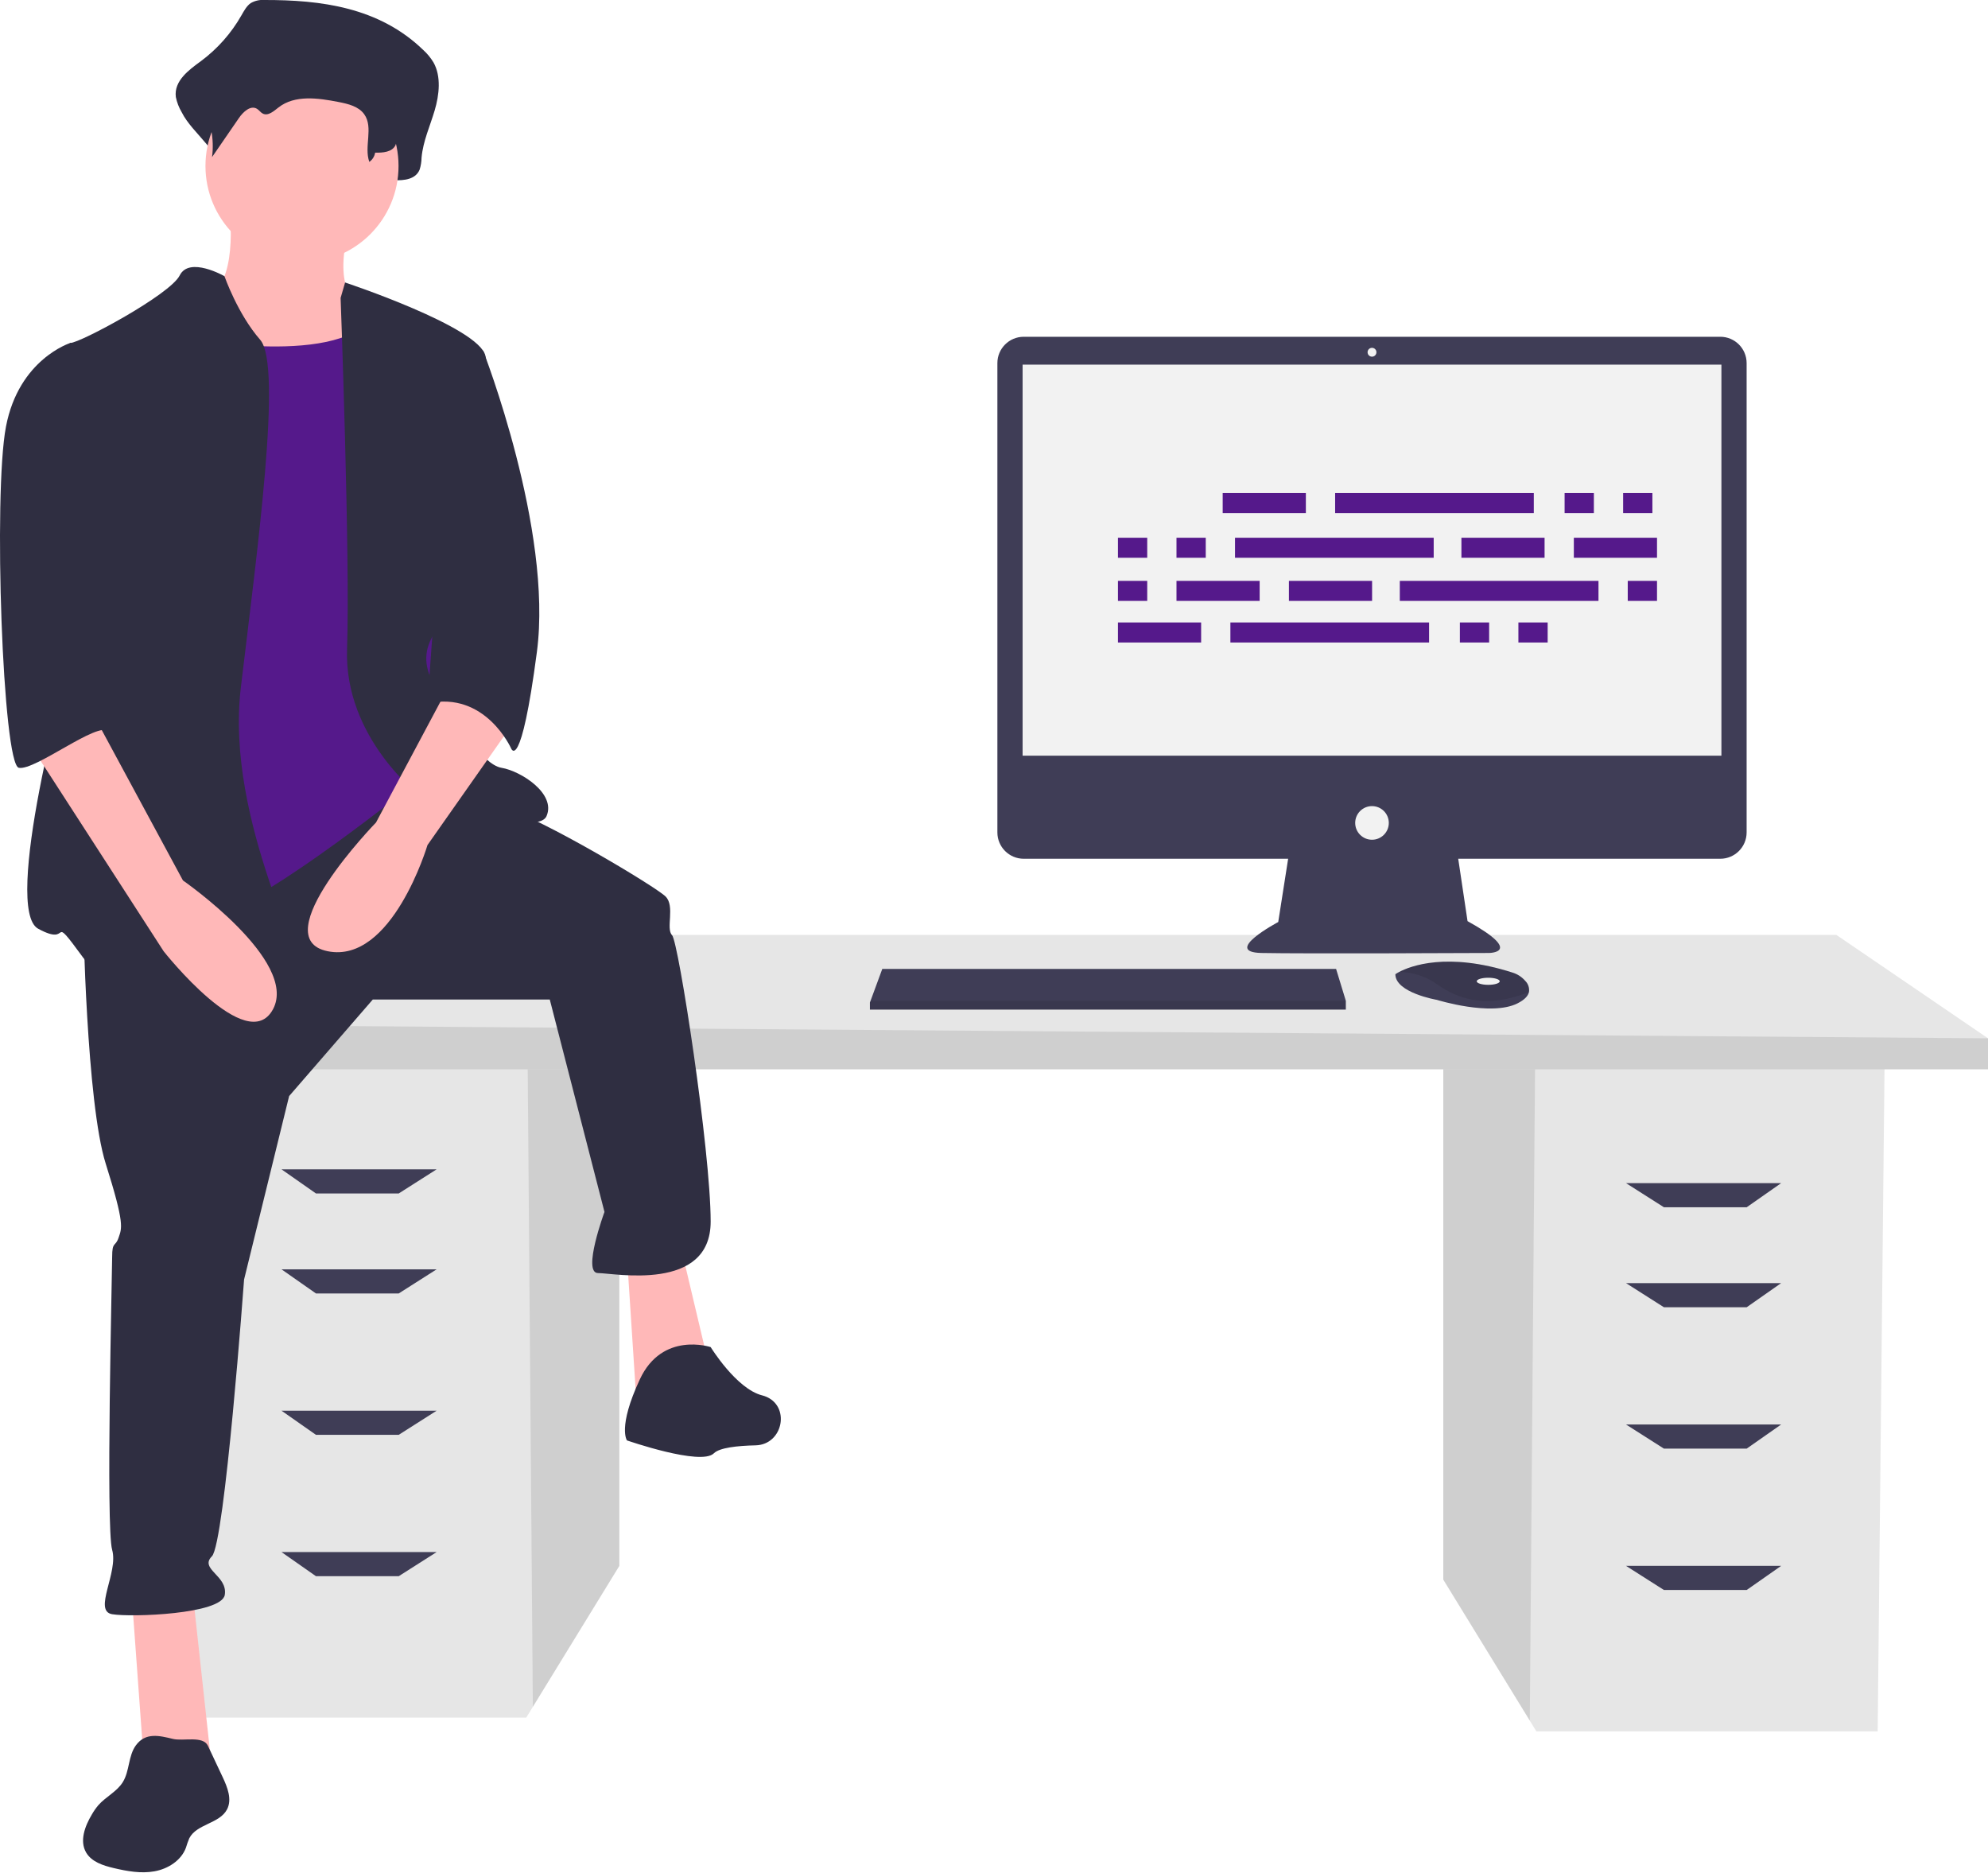
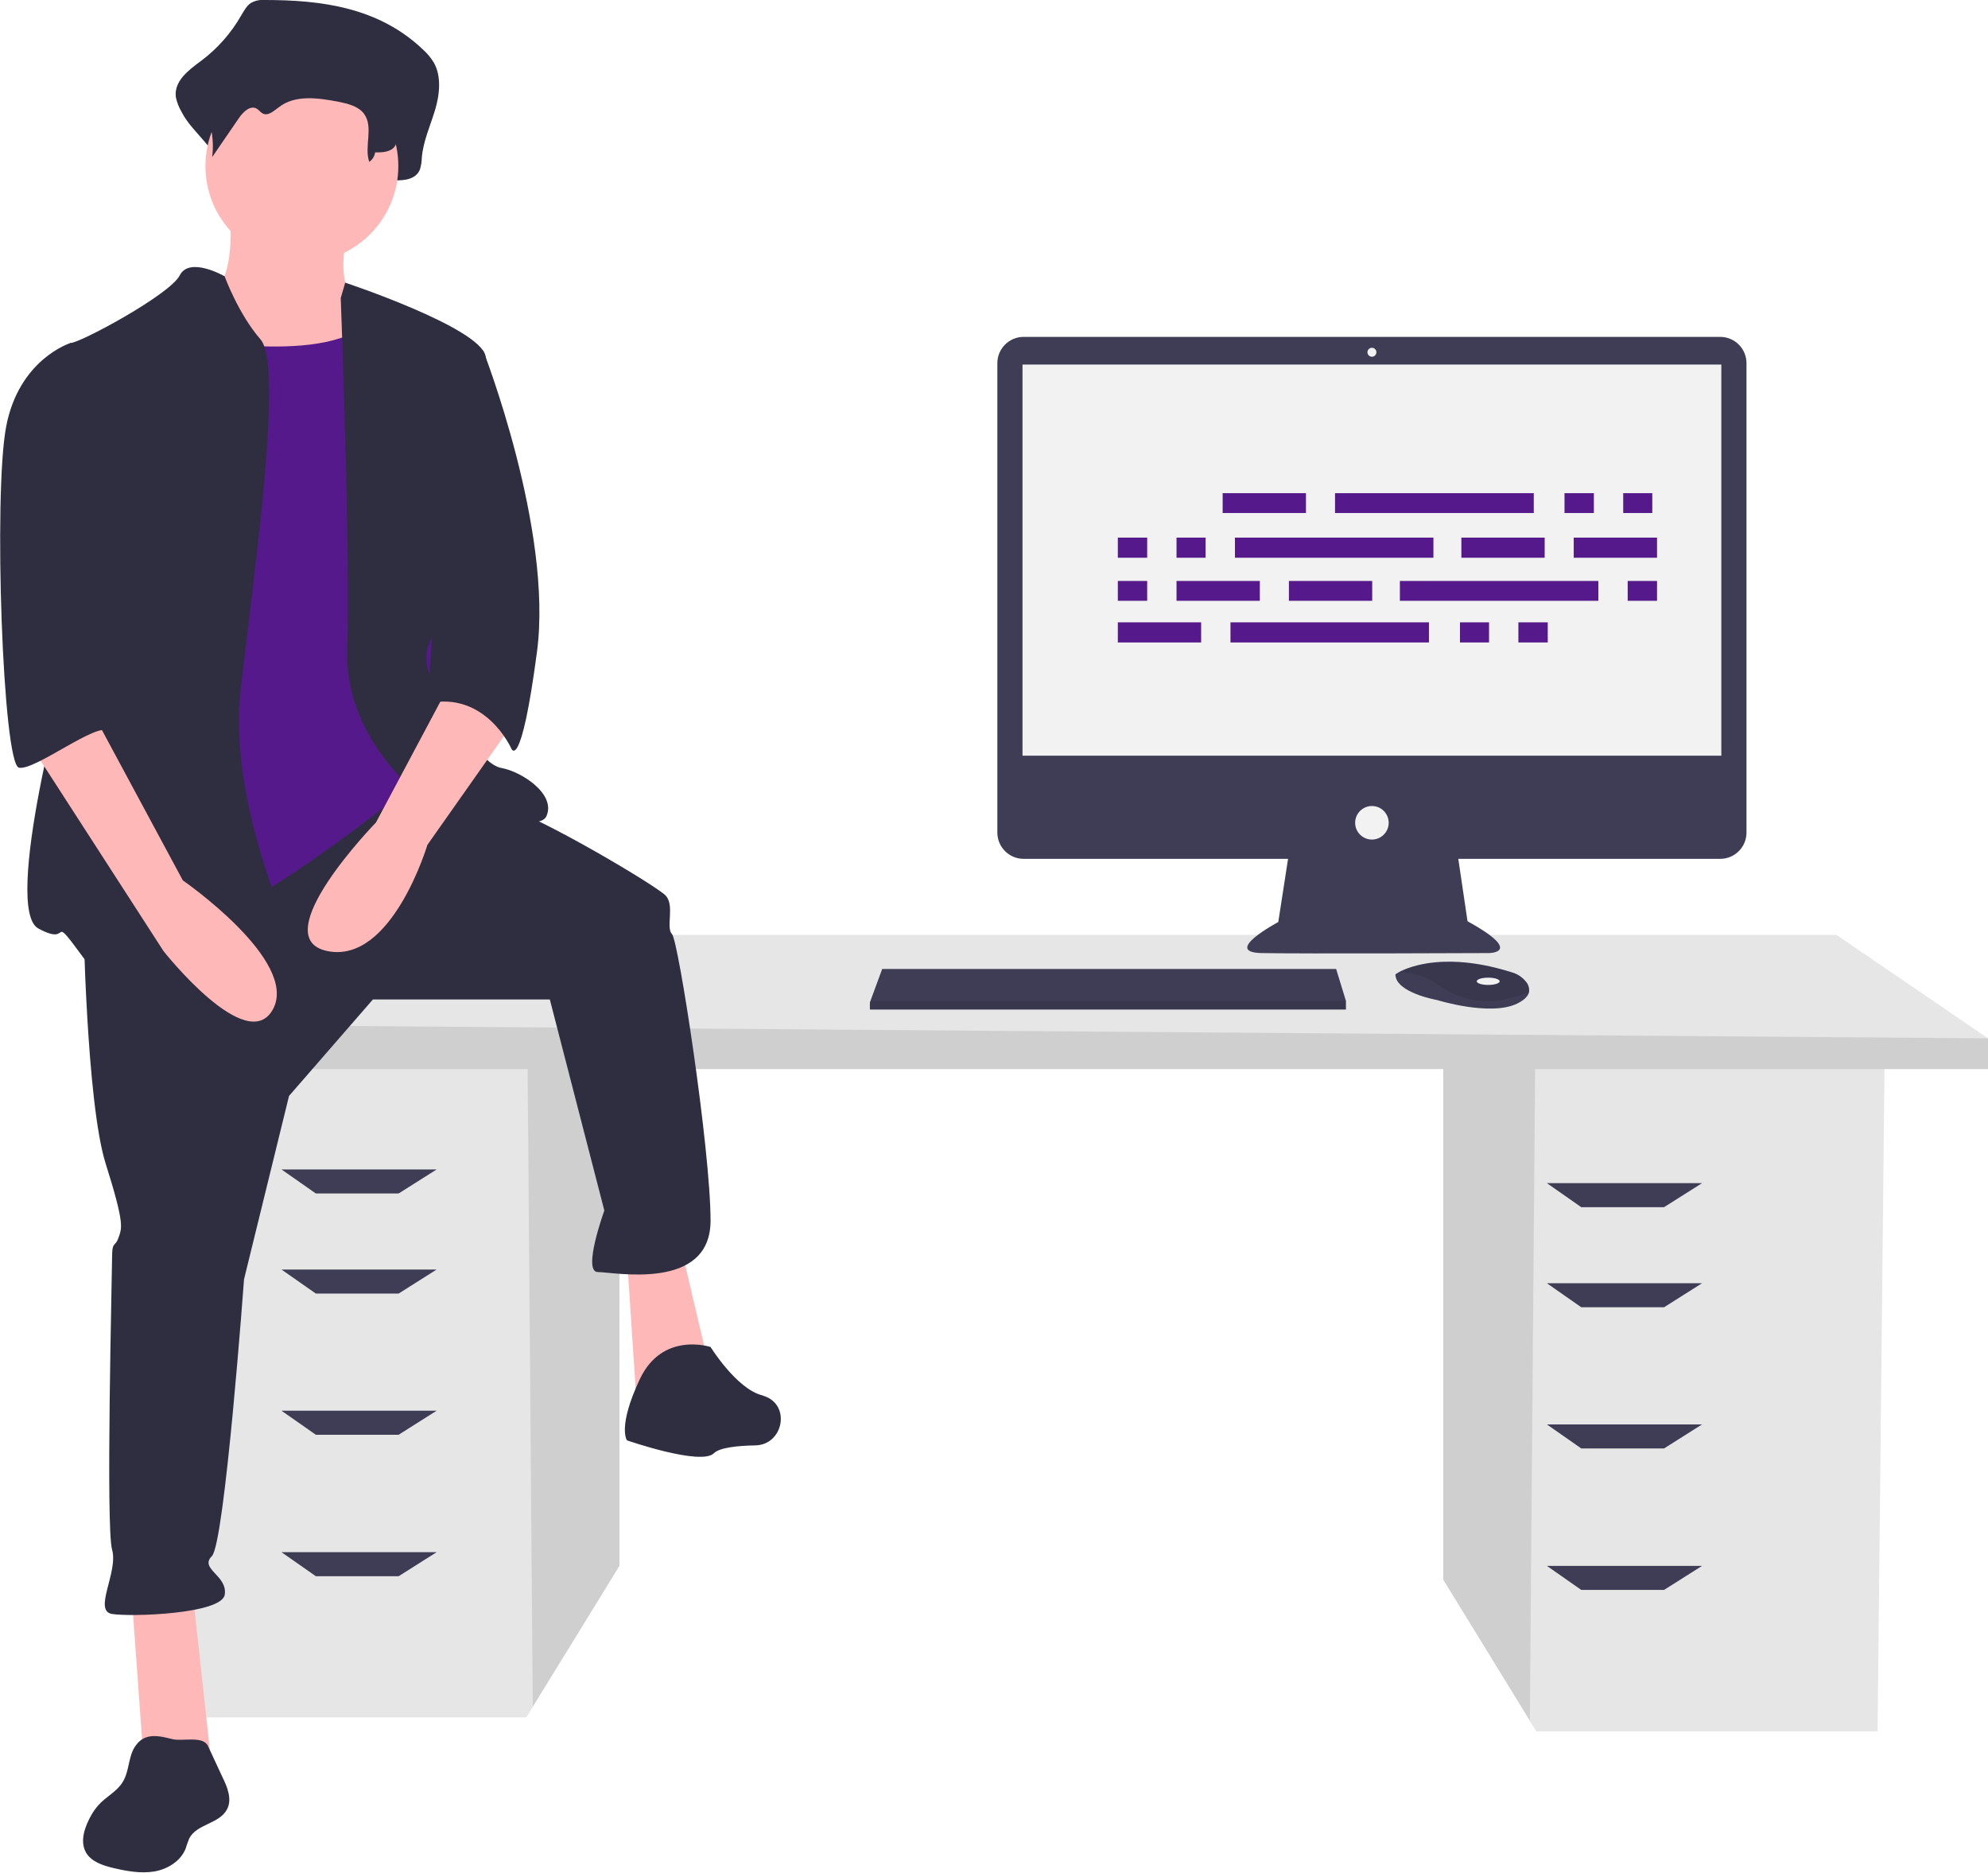
- <svg xmlns="http://www.w3.org/2000/svg" width="711.188" height="669.683" data-name="Layer 1">
-   <path fill="#e6e6e6" d="M516.326 380.018v184.995l30.944 50.43 2.355 3.836h122.097l2.467-239.261z" />
-   <path d="M516.326 380.018v184.995l30.944 50.43 1.899-235.425z" opacity=".1" />
-   <path fill="#e6e6e6" d="M221.566 375.084V560.08l-30.944 50.43-2.355 3.835H66.17l-2.467-239.261z" />
-   <path d="M221.566 375.084V560.08l-30.944 50.43-1.899-235.426z" opacity=".1" />
-   <path fill="#e6e6e6" d="M711.188 371.385v11.099H47.67v-16.033l61.665-32.066h547.588z" />
-   <path d="M711.188 371.385v11.099H47.67v-16.033z" opacity=".1" />
-   <path fill="#3f3d56" d="M142.635 426.883h-29.6l-12.333-8.633h55.499zM142.635 462.649h-29.6l-12.333-8.633h55.499zM142.635 513.215h-29.6l-12.333-8.634h55.499zM142.635 563.78h-29.6l-12.333-8.633h55.499zM595.257 431.816h29.6l12.333-8.633h-55.499zM595.257 467.582h29.6l12.333-8.633h-55.499zM595.257 518.148h29.6l12.333-8.633h-55.499zM595.257 568.713h29.6l12.333-8.633h-55.499zM615.414 120.456H366.228a9.423 9.423 0 0 0-9.423 9.424v167.858a9.423 9.423 0 0 0 9.423 9.424h94.593l-3.544 22.626s-20.252 10.76-6.012 11.076 81.328 0 81.328 0 12.974 0-7.595-11.392l-3.334-22.31h93.75a9.423 9.423 0 0 0 9.424-9.424V129.88a9.423 9.423 0 0 0-9.424-9.424" />
-   <path fill="#f2f2f2" d="M365.823 130.424h249.996v139.871H365.823z" />
-   <circle cx="490.821" cy="125.994" r="1.582" fill="#f2f2f2" />
-   <circle cx="490.821" cy="294.346" r="6.013" fill="#f2f2f2" />
-   <path fill="#3f3d56" d="M481.452 357.952v3.165h-170.25v-2.532l.234-.633 4.196-11.392h162.339zM546.97 354.854c-.31 1.326-1.481 2.725-4.127 4.047-9.493 4.747-28.797-1.265-28.797-1.265s-14.873-2.532-14.873-9.177a12 12 0 0 1 1.304-.776c3.991-2.111 17.225-7.322 40.69.22a9.8 9.8 0 0 1 4.46 2.924 4.67 4.67 0 0 1 1.343 4.027" />
-   <path d="M546.97 354.854c-11.62 4.452-21.978 4.785-32.607-2.598a23.34 23.34 0 0 0-13.886-4.573c3.991-2.111 17.225-7.322 40.69.22a9.8 9.8 0 0 1 4.46 2.924 4.67 4.67 0 0 1 1.343 4.027" opacity=".1" />
-   <ellipse cx="532.4" cy="350.99" fill="#f2f2f2" rx="4.114" ry="1.266" />
-   <path d="M481.452 357.952v3.165h-170.25v-2.532l.234-.633z" opacity=".1" />
-   <path fill="#2f2e41" d="M94.661 0a8.55 8.55 0 0 0-4.96 1.108c-1.477 1.011-2.407 2.782-3.357 4.43A53 53 0 0 1 71.91 21.843c-4.289 3.142-9.742 7.06-9.008 12.852a17.4 17.4 0 0 0 2.09 5.426c3.957 7.987 14.754 14.159 13.692 23.273 3.931-6.581-1.327-9.835 2.604-16.416 1.872-3.134 5.124-6.672 7.95-4.704.947.66 1.569 1.841 2.554 2.42 2.351 1.38 4.853-1.258 6.934-3.127 7.177-6.442 17.383-4.755 26.314-2.747 4.216.948 8.847 2.19 11.34 6.22 3.276 5.299-3.114 11.02-4.729 17.011a3.264 3.264 0 0 0 3.503 4.062c2.68-.264 5.854-.48 6.013-1.657 3.372.12 7.503-.262 8.947-3.772a14.8 14.8 0 0 0 .693-4.293c.53-5.898 3.033-11.278 4.691-16.89s2.38-12.19-.419-17.167a19.9 19.9 0 0 0-3.666-4.456C135.533 2.512 114.657-.022 94.661 0" />
-   <path fill="#ffb8b8" d="M82.138 74.905s3.453 28.779-9.21 31.08 11.512 41.442 11.512 41.442l57.557 6.907-13.814-46.046s-9.209-3.453-3.453-26.476-42.592-6.907-42.592-6.907M47.028 569.318l4.605 63.313h24.173L68.9 569.318zM224.303 449.6l3.453 52.952 26.477-11.511-10.361-43.743z" />
-   <path fill="#2f2e41" d="M29.761 327.58s1.151 66.766 8.058 88.637 5.756 23.023 4.605 26.476-2.303 1.151-2.303 6.907-2.302 96.695 0 104.753-6.907 21.872 0 23.023 39.139 0 40.29-6.907-9.209-9.209-4.604-13.813 11.51-98.998 11.51-98.998l16.117-65.615 29.93-34.534h63.312l19.57 75.975s-8.059 21.872-2.303 21.872 40.29 6.907 40.29-18.418-11.512-100.15-13.814-102.452 1.151-10.36-2.302-13.813-43.743-27.627-58.708-32.232-35.958-10.085-35.958-10.085ZM254.233 481.832s-17.267-5.756-25.325 11.511-4.605 21.872-4.605 21.872 26.476 9.209 31.08 4.604c2.004-2.003 8.365-2.699 14.913-2.846 9.973-.224 12.627-14.333 3.208-17.619q-.422-.147-.853-.255c-9.21-2.302-18.418-17.267-18.418-17.267" />
-   <circle cx="108.038" cy="59.365" r="34.534" fill="#ffb8b8" />
-   <path fill="#55198b" d="M63.144 120.375s56.406 11.511 70.22-6.907 19.569 51.801 19.569 51.801l6.906 73.673-10.36 40.29s-54.103 43.743-71.37 47.196-43.743 5.756-43.743 5.756 8.058-127.776 8.058-130.078 20.72-81.73 20.72-81.73" />
-   <path fill="#2f2e41" d="M80.298 98.786s-12.55-7.19-16.003-.283-35.685 24.174-39.139 24.174 6.907 95.545 2.303 107.056S.983 325.277 13.645 332.184s3.453-6.907 16.116 10.36 74.824 17.267 78.277 10.36-27.627-58.707-21.871-107.055 14.964-115.114 6.906-124.323-12.775-22.74-12.775-22.74M121.852 106.561l1.603-5.518s47.896 15.879 50.198 26.239 1.151 82.882-6.907 88.637-19.57 14.965-11.511 28.779 17.267 28.778 24.174 29.93 19.57 9.208 16.116 17.266-44.895-6.906-44.895-6.906-27.627-20.72-26.476-52.953-2.302-125.474-2.302-125.474" />
-   <path fill="#ffb8b8" d="m162.142 242.396-27.628 51.8s-40.29 41.442-17.267 46.046 35.686-37.987 35.686-37.987l29.93-42.592Z" />
-   <path fill="#2f2e41" d="M96.344 9.036a7.84 7.84 0 0 0-4.039.783 9.4 9.4 0 0 0-2.732 3.131 39.8 39.8 0 0 1-11.75 11.524c-3.491 2.22-7.93 4.99-7.333 9.084a11.4 11.4 0 0 0 1.702 3.835 30.16 30.16 0 0 1 3.665 18.8l9.6-13.953c1.524-2.216 4.172-4.716 6.473-3.325.77.466 1.276 1.301 2.078 1.71 1.914.975 3.95-.89 5.644-2.21 5.843-4.553 14.15-3.36 21.421-1.942 3.432.67 7.202 1.549 9.231 4.397 3.372 4.733-.149 11.572 1.819 17.04a5.02 5.02 0 0 0 2.078-3.317c2.745.085 6.108-.185 7.284-2.666a9.2 9.2 0 0 0 .563-3.035c.432-4.168 2.47-7.97 3.82-11.937s1.936-8.617-.342-12.134a14.7 14.7 0 0 0-2.984-3.149C129.616 10.811 112.62 9.02 96.344 9.036M162.142 122.677l10.725 2.847s24.96 63.92 19.204 107.662-9.209 34.535-9.209 34.535-9.209-20.72-29.93-16.116ZM48.623 624.263c-2.776 3.773-2.22 9.165-4.678 13.151-2.132 3.455-6.149 5.267-8.815 8.329a22.3 22.3 0 0 0-2.266 3.26c-2.473 4.142-4.483 9.451-2.048 13.616 1.96 3.35 6.078 4.66 9.855 5.552 4.775 1.128 9.735 2.03 14.564 1.169s9.549-3.82 11.27-8.413a33 33 0 0 1 1.206-3.4c2.617-5.153 10.827-5.209 13.506-10.33 1.875-3.584.151-7.916-1.571-11.576l-5.261-11.177c-1.746-3.71-8.824-1.576-12.514-2.465-4.812-1.16-9.786-2.436-13.248 2.284" />
-   <path fill="#ffb8b8" d="m10.192 265.418 48.347 74.824s29.93 37.988 39.139 20.72-32.232-46.045-32.232-46.045l-31.08-57.557Z" />
-   <path fill="#2f2e41" d="m34.366 124.98-9.21-2.303s-18.418 5.756-23.022 29.93-1.151 120.87 4.604 122.02 28.428-16.836 32.057-13.023-7.883-15.755-4.43-26.115 0-110.51 0-110.51" />
-   <g fill="#55198b" data-name="Group 13">
-     <path d="M437.407 176.363h29.752v7.163h-29.752z" data-name="Rectangle 55" />
-     <path d="M559.722 176.363h10.468v7.163h-10.468z" data-name="Rectangle 56" />
-     <path d="M580.659 176.363h10.468v7.163h-10.468z" data-name="Rectangle 57" />
-     <path d="M477.628 176.363h71.075v7.163h-71.075z" data-name="Rectangle 58" />
-     <path d="M399.941 222.644h29.752v7.163h-29.752z" data-name="Rectangle 59" />
-     <path d="M522.256 222.644h10.468v7.163h-10.468z" data-name="Rectangle 60" />
-     <path d="M543.193 222.644h10.468v7.163h-10.468z" data-name="Rectangle 61" />
-     <path d="M440.162 222.644h71.075v7.163h-71.075z" data-name="Rectangle 62" />
-     <path d="M522.807 192.341h29.752v7.163h-29.752z" data-name="Rectangle 63" />
-     <path d="M563.028 192.341h29.752v7.163h-29.752z" data-name="Rectangle 64" />
-     <path d="M399.941 192.341h10.468v7.163h-10.468z" data-name="Rectangle 66" />
-     <path d="M420.878 192.341h10.468v7.163h-10.468z" data-name="Rectangle 67" />
-     <path d="M441.815 192.341h71.075v7.163h-71.075z" data-name="Rectangle 68" />
-     <path d="M461.099 207.768h29.752v7.163h-29.752z" data-name="Rectangle 69" />
-     <path d="M420.878 207.768h29.752v7.163h-29.752z" data-name="Rectangle 70" />
-     <path d="M399.941 207.768h10.468v7.163h-10.468z" data-name="Rectangle 71" />
-     <path d="M582.312 207.768h10.468v7.163h-10.468z" data-name="Rectangle 73" />
-     <path d="M500.768 207.768h71.075v7.163h-71.075z" data-name="Rectangle 74" />
-   </g>
+ <svg xmlns="http://www.w3.org/2000/svg" viewBox="0 0 711.2 669.7">
+   <path fill="#e6e6e6" d="M516.3 380v185l30.9 50.4 2.4 3.9h122.1l2.5-239.3z" />
+   <path d="M516.3 380v185l31 50.4 1.9-235.4z" opacity=".1" />
+   <path fill="#e6e6e6" d="M221.6 375.1v185l-31 50.4-2.3 3.8H66.2l-2.5-239.2z" />
+   <path d="M221.6 375.1v185l-31 50.4-1.9-235.4z" opacity=".1" />
+   <path fill="#e6e6e6" d="M711.2 371.4v11H47.7v-16l61.7-32H657z" />
+   <path d="M711.2 371.4v11H47.7v-16z" opacity=".1" />
+   <path fill="#3f3d56" d="M142.6 426.9H113l-12.3-8.6h55.5zm0 35.8H113l-12.3-8.6h55.5zm0 50.5H113l-12.3-8.6h55.5zm0 50.6H113l-12.3-8.6h55.5zm452.7-132h-29.6l-12.3-8.6h55.5zm0 35.8h-29.6l-12.3-8.6h55.5zm0 50.5h-29.6l-12.3-8.6h55.5zm0 50.6h-29.6l-12.3-8.6h55.5zm20.1-448.2H366.2a9.4 9.4 0 0 0-9.4 9.4v167.9a9.4 9.4 0 0 0 9.4 9.4h94.6l-3.5 22.6s-20.3 10.8-6 11.1 81.3 0 81.3 0 13 0-7.6-11.4l-3.3-22.3h93.7a9.4 9.4 0 0 0 9.4-9.4V129.9a9.4 9.4 0 0 0-9.4-9.4" />
+   <path fill="#f2f2f2" d="M365.8 130.4h250v139.9h-250z" />
+   <circle cx="490.8" cy="126" r="1.6" fill="#f2f2f2" />
+   <circle cx="490.8" cy="294.3" r="6" fill="#f2f2f2" />
+   <path fill="#3f3d56" d="M481.5 358v3.1H311.2v-2.5l.2-.6 4.2-11.4H478zm65.5-3.1c-.3 1.3-1.5 2.7-4.1 4-9.5 4.8-28.8-1.2-28.8-1.2s-14.9-2.6-14.9-9.2c.4-.3.9-.5 1.3-.8 4-2.1 17.2-7.3 40.7.2a9.8 9.8 0 0 1 4.5 3 4.7 4.7 0 0 1 1.3 4" />
+   <path d="M547 354.9c-11.6 4.4-22 4.8-32.6-2.6a23.3 23.3 0 0 0-13.9-4.6c4-2.1 17.2-7.3 40.7.2a9.8 9.8 0 0 1 4.5 3 4.7 4.7 0 0 1 1.3 4" opacity=".1" />
+   <ellipse cx="532.4" cy="351" fill="#f2f2f2" rx="4.1" ry="1.3" />
+   <path d="M481.5 358v3.1H311.2v-2.5l.2-.6z" opacity=".1" />
+   <path fill="#2f2e41" d="M94.7 0a8.5 8.5 0 0 0-5 1.1c-1.5 1-2.4 2.8-3.4 4.4a53 53 0 0 1-14.4 16.3c-4.3 3.2-9.7 7.1-9 12.9a17.4 17.4 0 0 0 2.1 5.4c4 8 14.8 14.2 13.7 23.3 3.9-6.6-1.3-9.8 2.6-16.4 1.9-3.1 5.1-6.7 8-4.7 1 .7 1.5 1.8 2.5 2.4 2.4 1.4 4.9-1.2 7-3.1 7.1-6.4 17.3-4.8 26.3-2.8 4.2 1 8.8 2.2 11.3 6.2 3.3 5.3-3.1 11-4.7 17.1a3.3 3.3 0 0 0 3.5 4c2.7-.2 5.9-.4 6-1.6 3.4.1 7.5-.3 9-3.8a14.8 14.8 0 0 0 .7-4.3c.5-5.9 3-11.3 4.7-16.9s2.4-12.2-.4-17.1a19.9 19.9 0 0 0-3.7-4.5C135.5 2.5 114.7 0 94.7 0" />
+   <path fill="#ffb8b8" d="M82.1 74.9s3.5 28.8-9.2 31.1 11.5 41.4 11.5 41.4L142 154l-13.8-46s-9.2-3.5-3.5-26.5-42.6-6.9-42.6-6.9M47 569.3l4.6 63.3h24.2l-6.9-63.3zm177.3-119.7 3.5 53 26.4-11.5-10.3-43.8z" />
+   <path fill="#2f2e41" d="M29.8 327.6s1.1 66.7 8 88.6 5.8 23 4.6 26.5-2.3 1.1-2.3 6.9-2.3 96.7 0 104.7-6.9 21.9 0 23 39.2 0 40.3-6.9-9.2-9.2-4.6-13.8 11.5-99 11.5-99l16.1-65.6 30-34.5h63.3l19.5 75.5s-8 22-2.3 22 40.3 7 40.3-18.4-11.5-100.2-13.8-102.5 1.1-10.3-2.3-13.8-43.8-27.6-58.7-32.2-36-10.1-36-10.1zm224.4 154.2s-17.2-5.7-25.3 11.5-4.6 21.9-4.6 21.9 26.5 9.2 31.1 4.6c2-2 8.4-2.7 14.9-2.8 10-.3 12.6-14.4 3.2-17.6l-.8-.3c-9.2-2.3-18.5-17.3-18.5-17.3" />
+   <circle cx="108" cy="59.4" r="34.5" fill="#ffb8b8" />
+   <path fill="#55198b" d="M63.1 120.4s56.4 11.5 70.2-6.9 19.6 51.8 19.6 51.8l6.9 73.7-10.3 40.3S95.4 323 78.1 326.5s-43.7 5.7-43.7 5.7 8-127.8 8-130 20.7-81.8 20.7-81.8" />
+   <path fill="#2f2e41" d="M80.3 98.8s-12.5-7.2-16-.3-35.7 24.2-39.1 24.2 6.9 95.5 2.3 107S1 325.2 13.7 332.1s3.4-6.9 16.1 10.4 74.8 17.2 78.3 10.3-27.6-58.7-21.9-107.1 15-115.1 7-124.3-12.9-22.7-12.9-22.7m41.6 7.9 1.6-5.5s47.9 15.9 50.2 26.2 1.1 82.9-6.9 88.6-19.6 15-11.5 28.8 17.2 28.8 24.1 30 19.6 9.2 16.1 17.2-44.8-6.9-44.8-6.9-27.7-20.7-26.5-53-2.3-125.4-2.3-125.4" />
+   <path fill="#ffb8b8" d="m162.1 242.4-27.6 51.8s-40.3 41.4-17.3 46 35.7-38 35.7-38l30-42.6z" />
+   <path fill="#2f2e41" d="M96.3 9a7.8 7.8 0 0 0-4 .8 9.4 9.4 0 0 0-2.7 3.1 39.8 39.8 0 0 1-11.8 11.5c-3.5 2.3-7.9 5-7.3 9.1a11.4 11.4 0 0 0 1.7 3.9 30.2 30.2 0 0 1 3.7 18.8l9.6-14c1.5-2.2 4.1-4.7 6.4-3.3.8.5 1.3 1.3 2.1 1.7 2 1 4-1 5.7-2.2 5.8-4.6 14.1-3.4 21.4-2 3.4.7 7.2 1.6 9.2 4.4 3.4 4.8-.1 11.6 1.8 17.1a5 5 0 0 0 2.1-3.4c2.8.1 6.1-.2 7.3-2.6a9.2 9.2 0 0 0 .6-3c.4-4.2 2.4-8 3.8-12s2-8.6-.3-12.1a14.7 14.7 0 0 0-3-3.2c-16.3-14.3-33.2-16-49.5-16m69 117.1 10.8 2.8s25 64 19.2 107.7-9.2 34.5-9.2 34.5-9.2-20.7-30-16.1ZM48.6 624.3c-2.8 3.7-2.2 9.1-4.7 13.1-2.1 3.5-6.1 5.3-8.8 8.4a22.3 22.3 0 0 0-2.3 3.2c-2.4 4.2-4.4 9.5-2 13.7 2 3.3 6.1 4.6 9.9 5.5 4.7 1.1 9.7 2 14.5 1.2s9.6-3.8 11.3-8.4c.3-1.2.8-2.3 1.2-3.4 2.6-5.2 10.8-5.2 13.5-10.4 1.9-3.5.2-7.9-1.6-11.5l-5.2-11.2c-1.8-3.7-8.9-1.6-12.6-2.4-4.8-1.2-9.8-2.5-13.2 2.2" />
+   <path fill="#ffb8b8" d="m10.2 265.4 48.3 74.8s30 38 39.2 20.7-32.3-46-32.3-46l-31-57.6z" />
+   <path fill="#2f2e41" d="m34.4 125-9.2-2.3s-18.4 5.7-23 29.9-1.2 120.9 4.6 122 28.4-16.8 32-13-7.8-15.8-4.4-26.1 0-110.5 0-110.5" />
+   <path fill="#55198b" d="M437.4 176.4h29.8v7.1h-29.8zm122.3 0h10.5v7.1h-10.5zm21 0h10.4v7.1h-10.4zm-103.1 0h71.1v7.1h-71.1zm-77.7 46.2h29.8v7.2h-29.8zm122.4 0h10.4v7.2h-10.4zm20.9 0h10.5v7.2h-10.5zm-103 0h71v7.2h-71zm82.6-30.3h29.8v7.2h-29.8zm40.2 0h29.8v7.2H563zm-163.1 0h10.5v7.2h-10.5zm21 0h10.4v7.2h-10.4zm20.9 0h71v7.2h-71zm19.3 15.5h29.8v7.1h-29.8zm-40.2 0h29.8v7.1h-29.8zm-21 0h10.5v7.1h-10.5zm182.4 0h10.5v7.1h-10.5zm-81.5 0h71v7.1h-71z" />
</svg>
